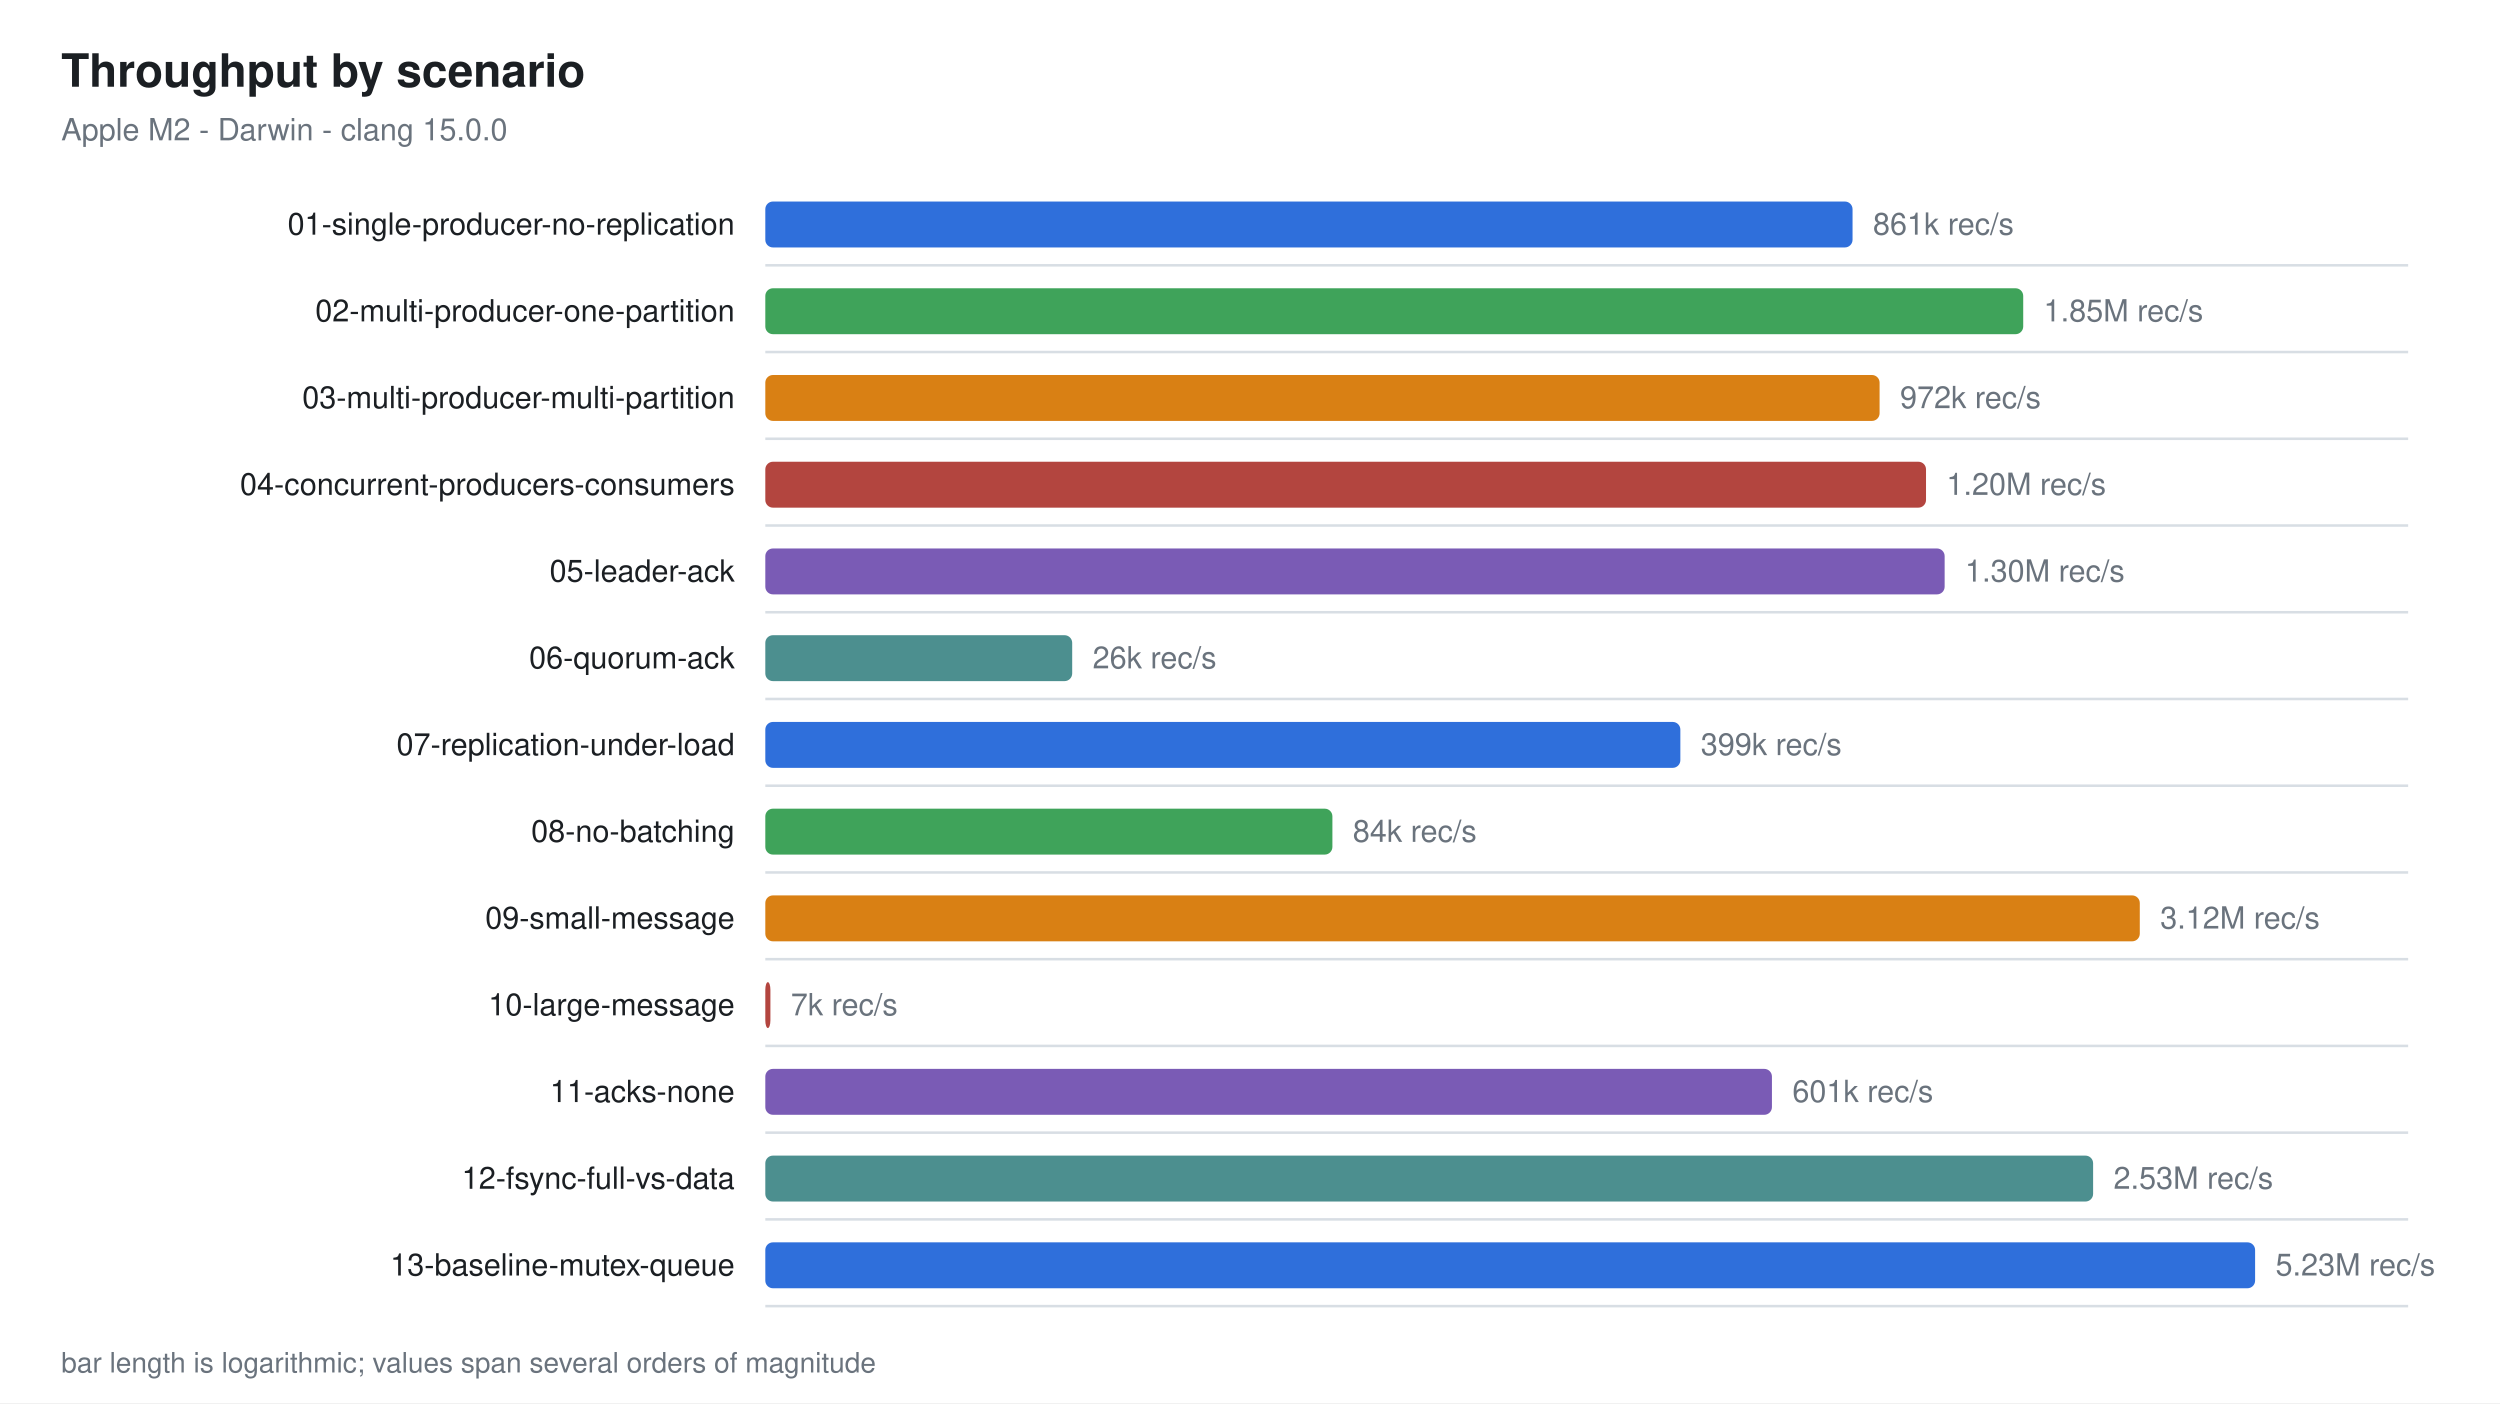
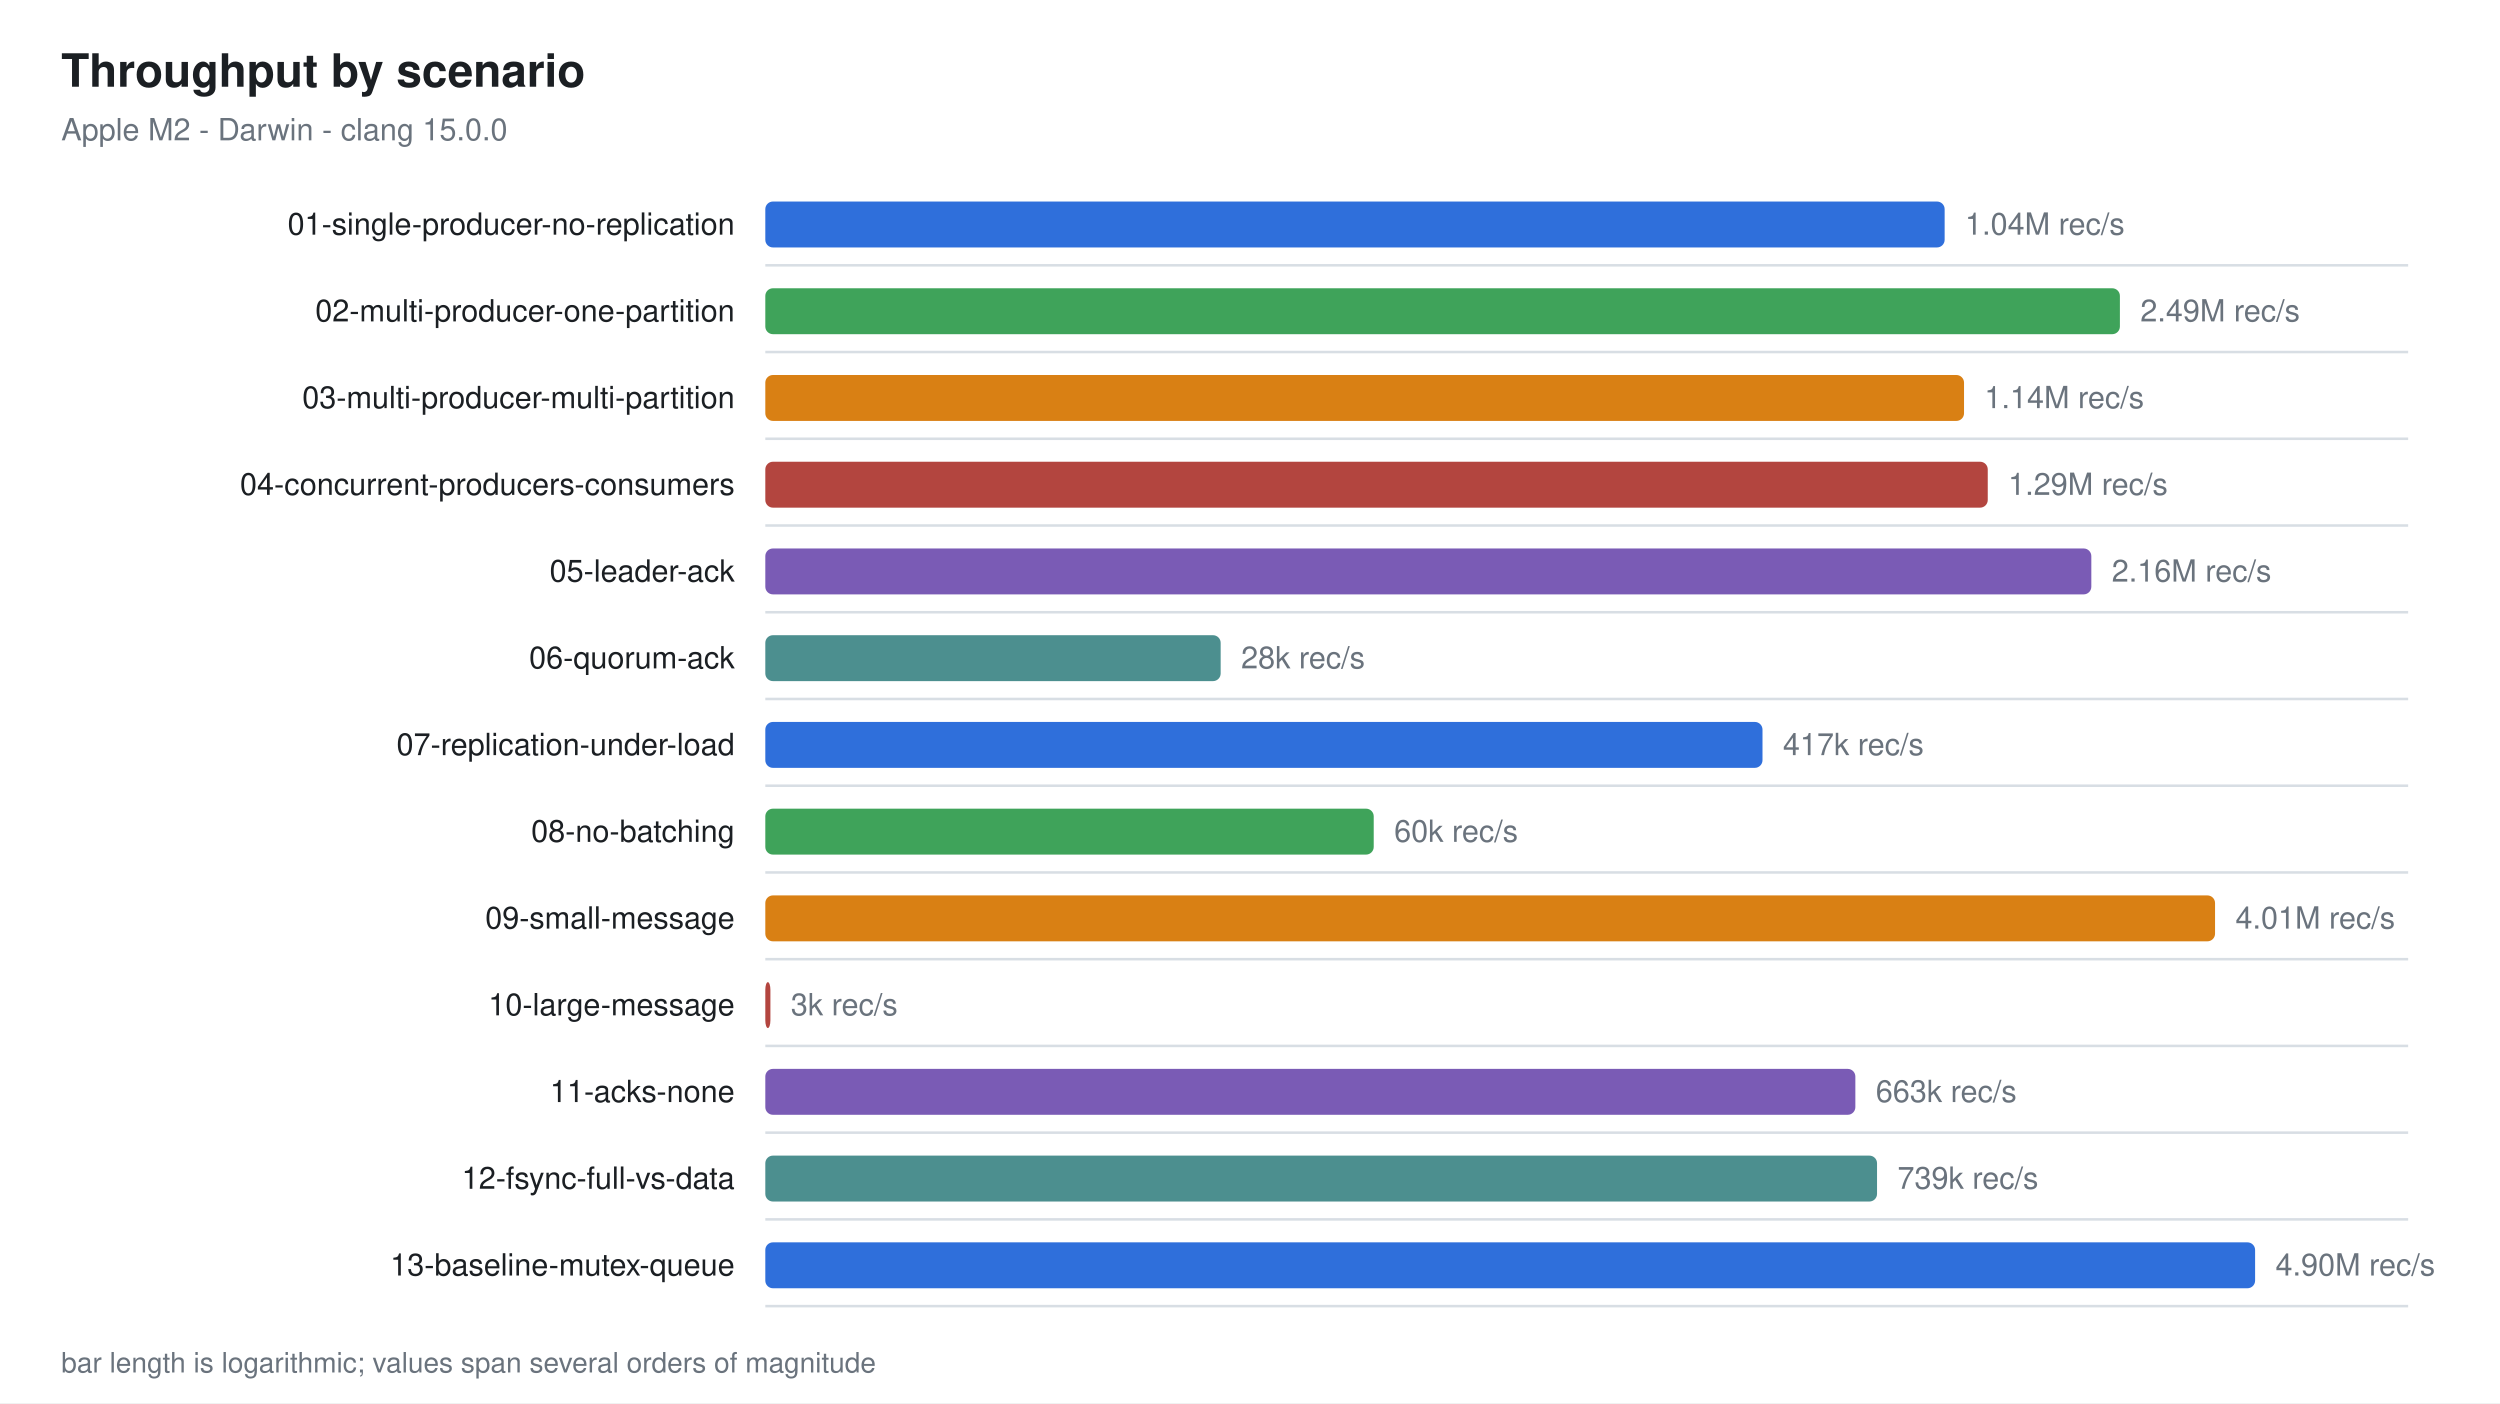
<svg xmlns="http://www.w3.org/2000/svg" viewBox="0 0 980 550" width="980" height="550" font-family="-apple-system, Segoe UI, Helvetica, Arial, sans-serif">
  <rect width="980" height="550" fill="#ffffff" />
  <text x="24" y="34" font-size="18" font-weight="600" fill="#1b1f23">Throughput by scenario</text>
  <text x="24" y="55" font-size="12" fill="#6a737d">Apple M2 - Darwin - clang 15.0.0</text>
  <line x1="300" y1="104" x2="944" y2="104" stroke="#d8dee4" stroke-width="1" />
  <text x="288" y="92" font-size="12" fill="#1b1f23" text-anchor="end">01-single-producer-no-replication</text>
-   <rect x="300" y="79" width="426.2" height="18" rx="3" fill="#2f6fdb" />
-   <text x="734.2" y="92" font-size="12" fill="#6a737d">861k rec/s</text>
+   <rect x="300" y="79" width="462.3" height="18" rx="3" fill="#2f6fdb" />
+   <text x="770.3" y="92" font-size="12" fill="#6a737d">1.04M rec/s</text>
  <line x1="300" y1="138" x2="944" y2="138" stroke="#d8dee4" stroke-width="1" />
  <text x="288" y="126" font-size="12" fill="#1b1f23" text-anchor="end">02-multi-producer-one-partition</text>
-   <rect x="300" y="113" width="493.1" height="18" rx="3" fill="#3fa35a" />
-   <text x="801.1" y="126" font-size="12" fill="#6a737d">1.85M rec/s</text>
+   <rect x="300" y="113" width="531.0" height="18" rx="3" fill="#3fa35a" />
+   <text x="839.0" y="126" font-size="12" fill="#6a737d">2.49M rec/s</text>
  <line x1="300" y1="172" x2="944" y2="172" stroke="#d8dee4" stroke-width="1" />
  <text x="288" y="160" font-size="12" fill="#1b1f23" text-anchor="end">03-multi-producer-multi-partition</text>
-   <rect x="300" y="147" width="436.8" height="18" rx="3" fill="#d98014" />
-   <text x="744.8" y="160" font-size="12" fill="#6a737d">972k rec/s</text>
+   <rect x="300" y="147" width="469.9" height="18" rx="3" fill="#d98014" />
+   <text x="777.9" y="160" font-size="12" fill="#6a737d">1.14M rec/s</text>
  <line x1="300" y1="206" x2="944" y2="206" stroke="#d8dee4" stroke-width="1" />
  <text x="288" y="194" font-size="12" fill="#1b1f23" text-anchor="end">04-concurrent-producers-consumers</text>
-   <rect x="300" y="181" width="455.0" height="18" rx="3" fill="#b3453f" />
-   <text x="763.0" y="194" font-size="12" fill="#6a737d">1.20M rec/s</text>
+   <rect x="300" y="181" width="479.2" height="18" rx="3" fill="#b3453f" />
+   <text x="787.2" y="194" font-size="12" fill="#6a737d">1.29M rec/s</text>
  <line x1="300" y1="240" x2="944" y2="240" stroke="#d8dee4" stroke-width="1" />
  <text x="288" y="228" font-size="12" fill="#1b1f23" text-anchor="end">05-leader-ack</text>
-   <rect x="300" y="215" width="462.3" height="18" rx="3" fill="#7a5bb5" />
-   <text x="770.3" y="228" font-size="12" fill="#6a737d">1.30M rec/s</text>
+   <rect x="300" y="215" width="519.8" height="18" rx="3" fill="#7a5bb5" />
+   <text x="827.8" y="228" font-size="12" fill="#6a737d">2.16M rec/s</text>
  <line x1="300" y1="274" x2="944" y2="274" stroke="#d8dee4" stroke-width="1" />
  <text x="288" y="262" font-size="12" fill="#1b1f23" text-anchor="end">06-quorum-ack</text>
-   <rect x="300" y="249" width="120.3" height="18" rx="3" fill="#4c8f8f" />
-   <text x="428.3" y="262" font-size="12" fill="#6a737d">26k rec/s</text>
+   <rect x="300" y="249" width="178.5" height="18" rx="3" fill="#4c8f8f" />
+   <text x="486.5" y="262" font-size="12" fill="#6a737d">28k rec/s</text>
  <line x1="300" y1="308" x2="944" y2="308" stroke="#d8dee4" stroke-width="1" />
  <text x="288" y="296" font-size="12" fill="#1b1f23" text-anchor="end">07-replication-under-load</text>
-   <rect x="300" y="283" width="358.7" height="18" rx="3" fill="#2f6fdb" />
-   <text x="666.7" y="296" font-size="12" fill="#6a737d">399k rec/s</text>
+   <rect x="300" y="283" width="390.9" height="18" rx="3" fill="#2f6fdb" />
+   <text x="698.9" y="296" font-size="12" fill="#6a737d">417k rec/s</text>
  <line x1="300" y1="342" x2="944" y2="342" stroke="#d8dee4" stroke-width="1" />
  <text x="288" y="330" font-size="12" fill="#1b1f23" text-anchor="end">08-no-batching</text>
-   <rect x="300" y="317" width="222.3" height="18" rx="3" fill="#3fa35a" />
-   <text x="530.3" y="330" font-size="12" fill="#6a737d">84k rec/s</text>
+   <rect x="300" y="317" width="238.5" height="18" rx="3" fill="#3fa35a" />
+   <text x="546.5" y="330" font-size="12" fill="#6a737d">60k rec/s</text>
  <line x1="300" y1="376" x2="944" y2="376" stroke="#d8dee4" stroke-width="1" />
  <text x="288" y="364" font-size="12" fill="#1b1f23" text-anchor="end">09-small-message</text>
-   <rect x="300" y="351" width="538.8" height="18" rx="3" fill="#d98014" />
-   <text x="846.8" y="364" font-size="12" fill="#6a737d">3.12M rec/s</text>
+   <rect x="300" y="351" width="568.3" height="18" rx="3" fill="#d98014" />
+   <text x="876.3" y="364" font-size="12" fill="#6a737d">4.01M rec/s</text>
  <line x1="300" y1="410" x2="944" y2="410" stroke="#d8dee4" stroke-width="1" />
  <text x="288" y="398" font-size="12" fill="#1b1f23" text-anchor="end">10-large-message</text>
  <rect x="300" y="385" width="2.0" height="18" rx="3" fill="#b3453f" />
-   <text x="310.0" y="398" font-size="12" fill="#6a737d">7k rec/s</text>
+   <text x="310.0" y="398" font-size="12" fill="#6a737d">3k rec/s</text>
  <line x1="300" y1="444" x2="944" y2="444" stroke="#d8dee4" stroke-width="1" />
  <text x="288" y="432" font-size="12" fill="#1b1f23" text-anchor="end">11-acks-none</text>
-   <rect x="300" y="419" width="394.6" height="18" rx="3" fill="#7a5bb5" />
-   <text x="702.6" y="432" font-size="12" fill="#6a737d">601k rec/s</text>
+   <rect x="300" y="419" width="427.3" height="18" rx="3" fill="#7a5bb5" />
+   <text x="735.3" y="432" font-size="12" fill="#6a737d">663k rec/s</text>
  <line x1="300" y1="478" x2="944" y2="478" stroke="#d8dee4" stroke-width="1" />
  <text x="288" y="466" font-size="12" fill="#1b1f23" text-anchor="end">12-fsync-full-vs-data</text>
-   <rect x="300" y="453" width="520.5" height="18" rx="3" fill="#4c8f8f" />
-   <text x="828.5" y="466" font-size="12" fill="#6a737d">2.53M rec/s</text>
+   <rect x="300" y="453" width="435.8" height="18" rx="3" fill="#4c8f8f" />
+   <text x="743.8" y="466" font-size="12" fill="#6a737d">739k rec/s</text>
  <line x1="300" y1="512" x2="944" y2="512" stroke="#d8dee4" stroke-width="1" />
  <text x="288" y="500" font-size="12" fill="#1b1f23" text-anchor="end">13-baseline-mutex-queue</text>
  <rect x="300" y="487" width="584.0" height="18" rx="3" fill="#2f6fdb" />
-   <text x="892.0" y="500" font-size="12" fill="#6a737d">5.23M rec/s</text>
+   <text x="892.0" y="500" font-size="12" fill="#6a737d">4.90M rec/s</text>
  <text x="24" y="538" font-size="11" fill="#6a737d">bar length is logarithmic; values span several orders of magnitude</text>
</svg>
